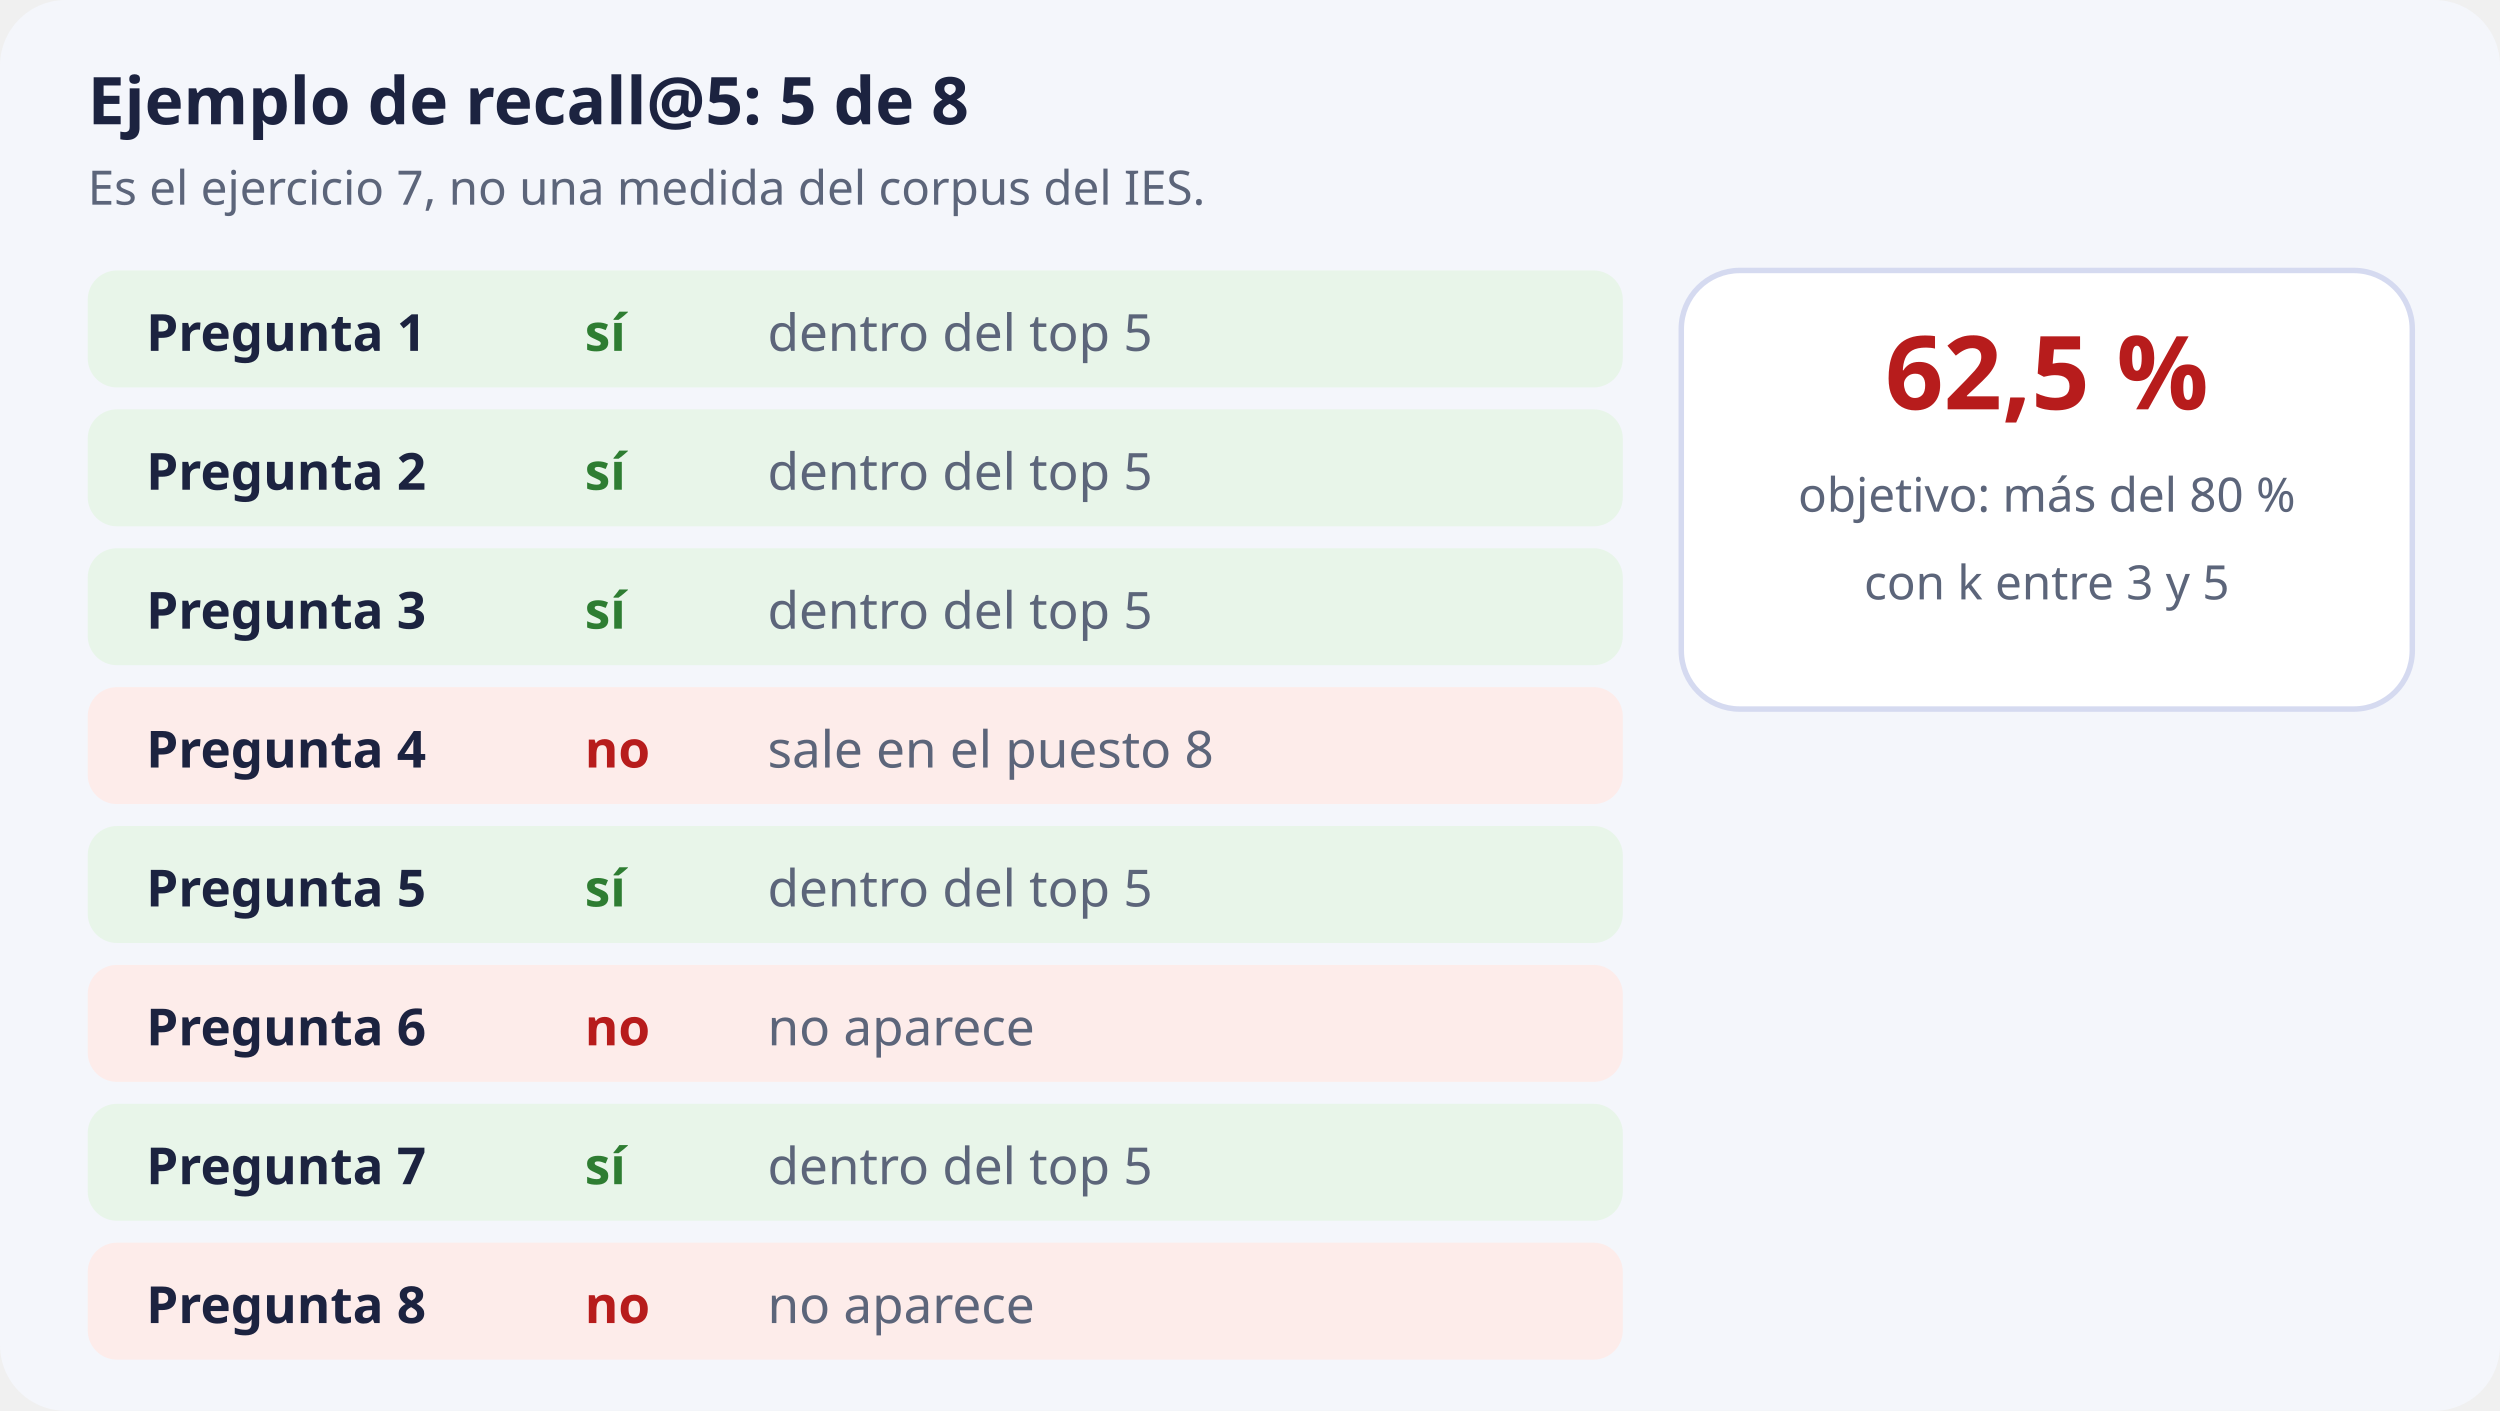
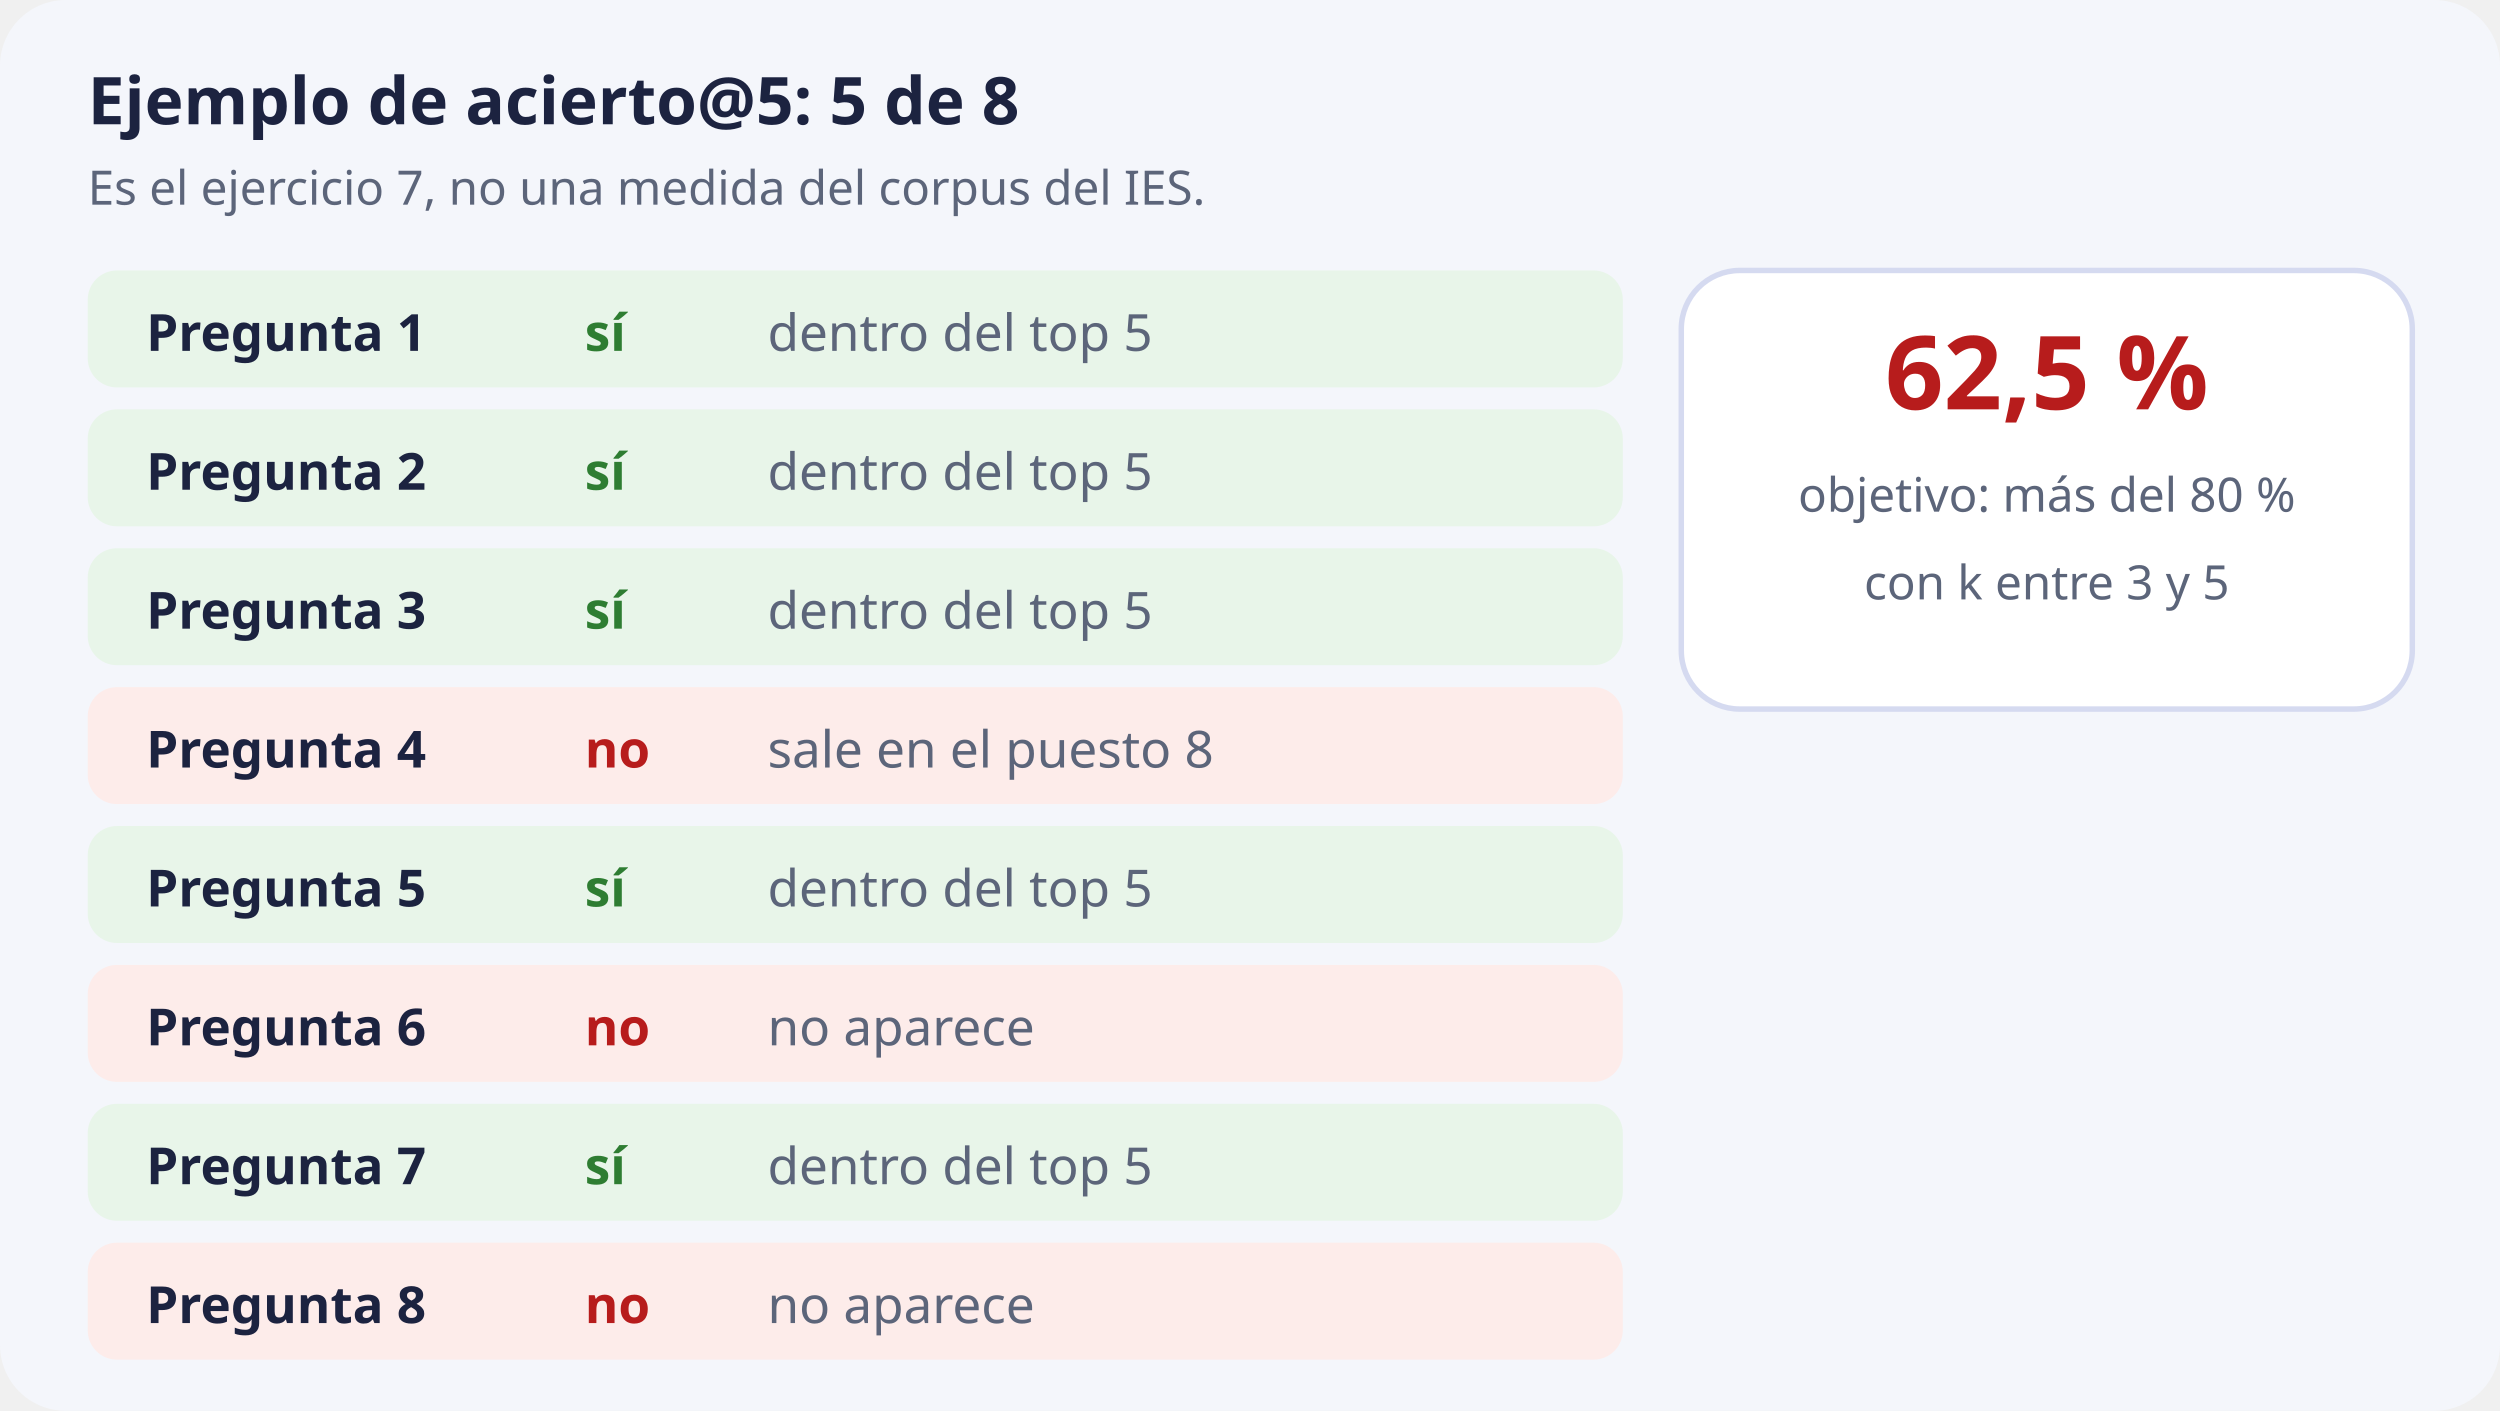
<svg xmlns="http://www.w3.org/2000/svg" viewBox="0 0 684 386" role="img">
  <rect width="684" height="386" rx="18" fill="#f4f6fb" />
  <defs>
    <marker id="flecha" viewBox="0 0 10 10" refX="8" refY="5" markerWidth="7" markerHeight="7" orient="auto-start-reverse">
      <path d="M 0 1 L 9 5 L 0 9 z" fill="#3949ab" />
    </marker>
    <marker id="flecha-roja" viewBox="0 0 10 10" refX="8" refY="5" markerWidth="7" markerHeight="7" orient="auto-start-reverse">
      <path d="M 0 1 L 9 5 L 0 9 z" fill="#b71c1c" />
    </marker>
  </defs>
-   <text x="24" y="34" text-anchor="start" fill="#1c2340" font-family="Segoe UI, sans-serif" font-size="18" font-weight="650">Ejemplo de recall@5: 5 de 8</text>
+   <text x="24" y="34" text-anchor="start" fill="#1c2340" font-family="Segoe UI, sans-serif" font-size="18" font-weight="650">Ejemplo de acierto@5: 5 de 8</text>
  <text x="24" y="56" text-anchor="start" fill="#5c657a" font-family="Segoe UI, sans-serif" font-size="13" font-weight="400">Es el ejercicio 7, no una medida del corpus del IES.</text>
  <rect x="24" y="74" width="420" height="32" rx="8" fill="#e8f5e9" stroke="#e8f5e9" stroke-width="0" />
  <text x="40" y="96" text-anchor="start" fill="#1c2340" font-family="Segoe UI, sans-serif" font-size="14" font-weight="650">Pregunta 1</text>
  <text x="160" y="96" text-anchor="start" fill="#2e7d32" font-family="Segoe UI, sans-serif" font-size="14" font-weight="700">sí</text>
  <text x="210" y="96" text-anchor="start" fill="#5c657a" font-family="Segoe UI, sans-serif" font-size="14" font-weight="400">dentro del top 5</text>
  <rect x="24" y="112" width="420" height="32" rx="8" fill="#e8f5e9" stroke="#e8f5e9" stroke-width="0" />
  <text x="40" y="134" text-anchor="start" fill="#1c2340" font-family="Segoe UI, sans-serif" font-size="14" font-weight="650">Pregunta 2</text>
  <text x="160" y="134" text-anchor="start" fill="#2e7d32" font-family="Segoe UI, sans-serif" font-size="14" font-weight="700">sí</text>
  <text x="210" y="134" text-anchor="start" fill="#5c657a" font-family="Segoe UI, sans-serif" font-size="14" font-weight="400">dentro del top 5</text>
  <rect x="24" y="150" width="420" height="32" rx="8" fill="#e8f5e9" stroke="#e8f5e9" stroke-width="0" />
  <text x="40" y="172" text-anchor="start" fill="#1c2340" font-family="Segoe UI, sans-serif" font-size="14" font-weight="650">Pregunta 3</text>
  <text x="160" y="172" text-anchor="start" fill="#2e7d32" font-family="Segoe UI, sans-serif" font-size="14" font-weight="700">sí</text>
  <text x="210" y="172" text-anchor="start" fill="#5c657a" font-family="Segoe UI, sans-serif" font-size="14" font-weight="400">dentro del top 5</text>
  <rect x="24" y="188" width="420" height="32" rx="8" fill="#fdecea" stroke="#fdecea" stroke-width="0" />
  <text x="40" y="210" text-anchor="start" fill="#1c2340" font-family="Segoe UI, sans-serif" font-size="14" font-weight="650">Pregunta 4</text>
  <text x="160" y="210" text-anchor="start" fill="#b71c1c" font-family="Segoe UI, sans-serif" font-size="14" font-weight="700">no</text>
  <text x="210" y="210" text-anchor="start" fill="#5c657a" font-family="Segoe UI, sans-serif" font-size="14" font-weight="400">sale en el puesto 8</text>
  <rect x="24" y="226" width="420" height="32" rx="8" fill="#e8f5e9" stroke="#e8f5e9" stroke-width="0" />
  <text x="40" y="248" text-anchor="start" fill="#1c2340" font-family="Segoe UI, sans-serif" font-size="14" font-weight="650">Pregunta 5</text>
  <text x="160" y="248" text-anchor="start" fill="#2e7d32" font-family="Segoe UI, sans-serif" font-size="14" font-weight="700">sí</text>
  <text x="210" y="248" text-anchor="start" fill="#5c657a" font-family="Segoe UI, sans-serif" font-size="14" font-weight="400">dentro del top 5</text>
  <rect x="24" y="264" width="420" height="32" rx="8" fill="#fdecea" stroke="#fdecea" stroke-width="0" />
  <text x="40" y="286" text-anchor="start" fill="#1c2340" font-family="Segoe UI, sans-serif" font-size="14" font-weight="650">Pregunta 6</text>
  <text x="160" y="286" text-anchor="start" fill="#b71c1c" font-family="Segoe UI, sans-serif" font-size="14" font-weight="700">no</text>
  <text x="210" y="286" text-anchor="start" fill="#5c657a" font-family="Segoe UI, sans-serif" font-size="14" font-weight="400">no aparece</text>
  <rect x="24" y="302" width="420" height="32" rx="8" fill="#e8f5e9" stroke="#e8f5e9" stroke-width="0" />
  <text x="40" y="324" text-anchor="start" fill="#1c2340" font-family="Segoe UI, sans-serif" font-size="14" font-weight="650">Pregunta 7</text>
  <text x="160" y="324" text-anchor="start" fill="#2e7d32" font-family="Segoe UI, sans-serif" font-size="14" font-weight="700">sí</text>
  <text x="210" y="324" text-anchor="start" fill="#5c657a" font-family="Segoe UI, sans-serif" font-size="14" font-weight="400">dentro del top 5</text>
  <rect x="24" y="340" width="420" height="32" rx="8" fill="#fdecea" stroke="#fdecea" stroke-width="0" />
  <text x="40" y="362" text-anchor="start" fill="#1c2340" font-family="Segoe UI, sans-serif" font-size="14" font-weight="650">Pregunta 8</text>
  <text x="160" y="362" text-anchor="start" fill="#b71c1c" font-family="Segoe UI, sans-serif" font-size="14" font-weight="700">no</text>
  <text x="210" y="362" text-anchor="start" fill="#5c657a" font-family="Segoe UI, sans-serif" font-size="14" font-weight="400">no aparece</text>
  <rect x="460" y="74" width="200" height="120" rx="16" fill="#ffffff" stroke="#d5daf0" stroke-width="1.5" />
  <text x="560" y="112" text-anchor="middle" fill="#b71c1c" font-family="Segoe UI, sans-serif" font-size="28" font-weight="700">62,5 %</text>
  <text x="560" y="140" text-anchor="middle" fill="#5c657a" font-family="Segoe UI, sans-serif" font-size="13" font-weight="400">objetivo: más del 80 %</text>
  <text x="560" y="164" text-anchor="middle" fill="#5c657a" font-family="Segoe UI, sans-serif" font-size="13" font-weight="400">con k entre 3 y 5</text>
</svg>
